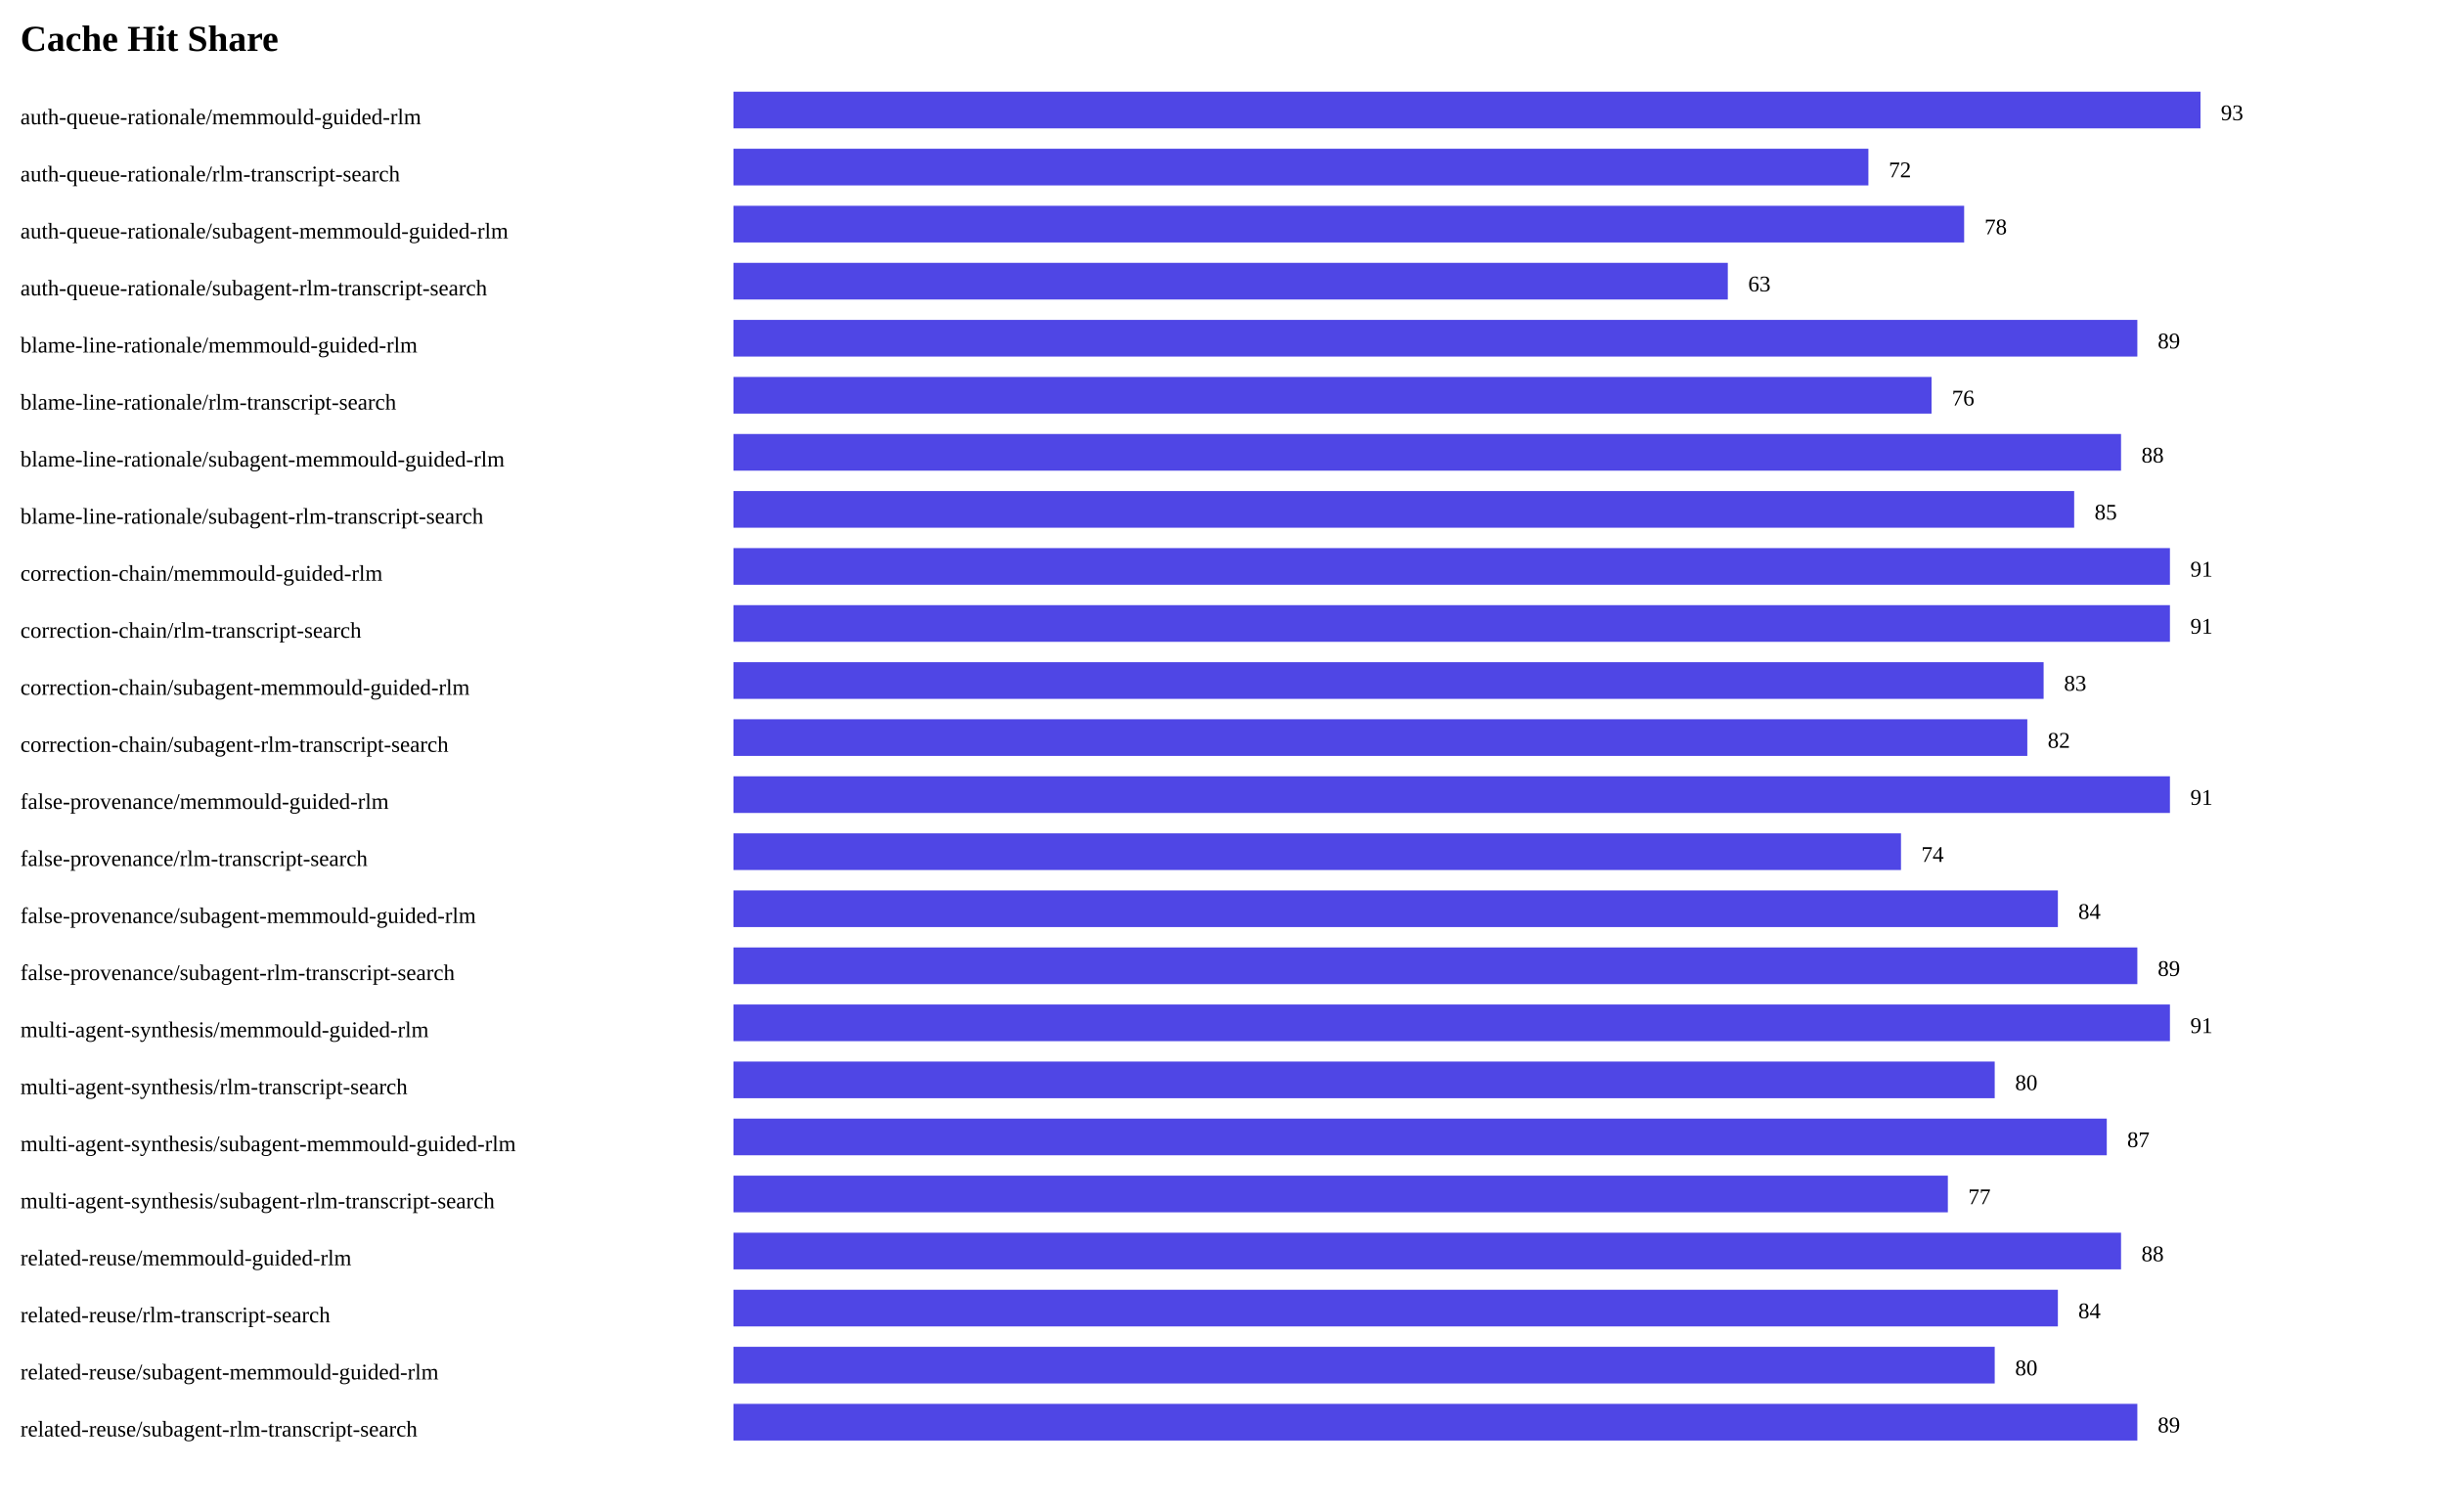
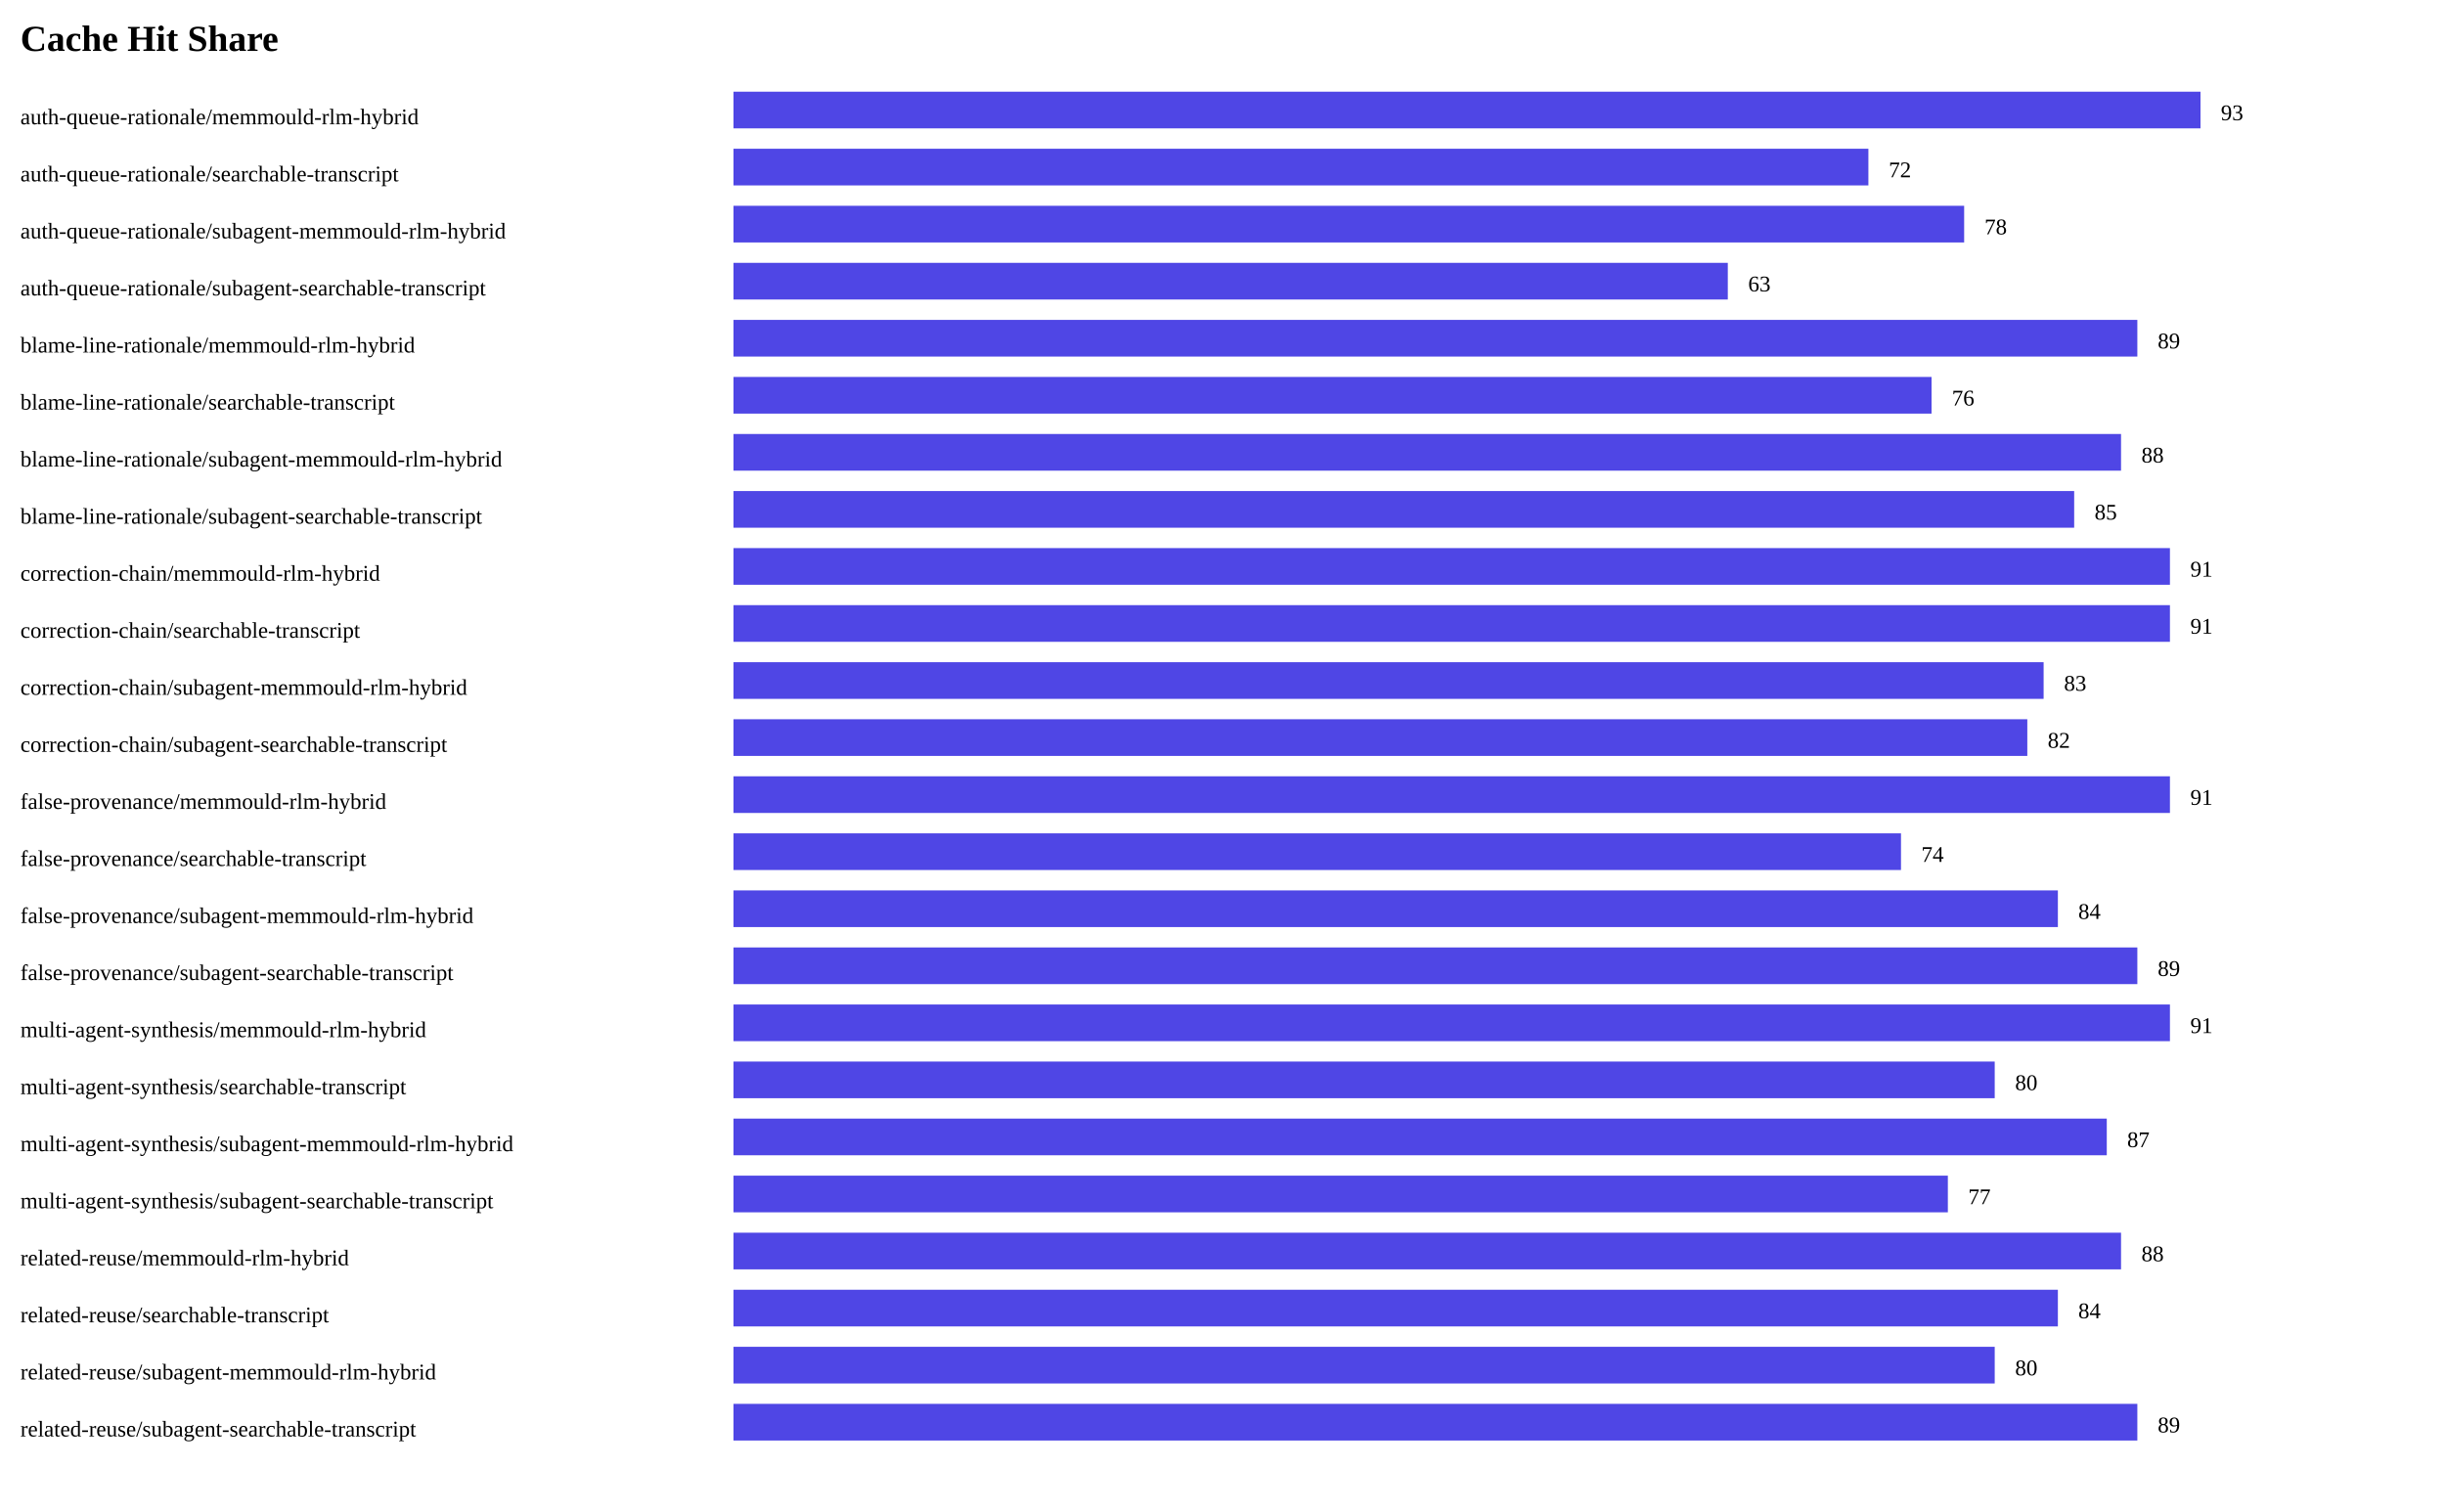
<svg xmlns="http://www.w3.org/2000/svg" width="1200" height="742">
  <text x="10" y="25" font-size="18" font-weight="bold">Cache Hit Share</text>
-   <text x="10" y="61" font-size="11">auth-queue-rationale/memmould-guided-rlm</text>
+   <text x="10" y="61" font-size="11">auth-queue-rationale/memmould-rlm-hybrid</text>
  <rect x="360" y="45" width="720" height="18" fill="#4f46e5" />
  <text x="1090" y="59" font-size="11">93</text>
-   <text x="10" y="89" font-size="11">auth-queue-rationale/rlm-transcript-search</text>
+   <text x="10" y="89" font-size="11">auth-queue-rationale/searchable-transcript</text>
  <rect x="360" y="73" width="557" height="18" fill="#4f46e5" />
  <text x="927" y="87" font-size="11">72</text>
-   <text x="10" y="117" font-size="11">auth-queue-rationale/subagent-memmould-guided-rlm</text>
+   <text x="10" y="117" font-size="11">auth-queue-rationale/subagent-memmould-rlm-hybrid</text>
  <rect x="360" y="101" width="604" height="18" fill="#4f46e5" />
  <text x="974" y="115" font-size="11">78</text>
-   <text x="10" y="145" font-size="11">auth-queue-rationale/subagent-rlm-transcript-search</text>
+   <text x="10" y="145" font-size="11">auth-queue-rationale/subagent-searchable-transcript</text>
  <rect x="360" y="129" width="488" height="18" fill="#4f46e5" />
  <text x="858" y="143" font-size="11">63</text>
-   <text x="10" y="173" font-size="11">blame-line-rationale/memmould-guided-rlm</text>
+   <text x="10" y="173" font-size="11">blame-line-rationale/memmould-rlm-hybrid</text>
  <rect x="360" y="157" width="689" height="18" fill="#4f46e5" />
  <text x="1059" y="171" font-size="11">89</text>
-   <text x="10" y="201" font-size="11">blame-line-rationale/rlm-transcript-search</text>
+   <text x="10" y="201" font-size="11">blame-line-rationale/searchable-transcript</text>
  <rect x="360" y="185" width="588" height="18" fill="#4f46e5" />
  <text x="958" y="199" font-size="11">76</text>
-   <text x="10" y="229" font-size="11">blame-line-rationale/subagent-memmould-guided-rlm</text>
+   <text x="10" y="229" font-size="11">blame-line-rationale/subagent-memmould-rlm-hybrid</text>
  <rect x="360" y="213" width="681" height="18" fill="#4f46e5" />
  <text x="1051" y="227" font-size="11">88</text>
-   <text x="10" y="257" font-size="11">blame-line-rationale/subagent-rlm-transcript-search</text>
+   <text x="10" y="257" font-size="11">blame-line-rationale/subagent-searchable-transcript</text>
  <rect x="360" y="241" width="658" height="18" fill="#4f46e5" />
  <text x="1028" y="255" font-size="11">85</text>
-   <text x="10" y="285" font-size="11">correction-chain/memmould-guided-rlm</text>
+   <text x="10" y="285" font-size="11">correction-chain/memmould-rlm-hybrid</text>
  <rect x="360" y="269" width="705" height="18" fill="#4f46e5" />
  <text x="1075" y="283" font-size="11">91</text>
-   <text x="10" y="313" font-size="11">correction-chain/rlm-transcript-search</text>
+   <text x="10" y="313" font-size="11">correction-chain/searchable-transcript</text>
  <rect x="360" y="297" width="705" height="18" fill="#4f46e5" />
  <text x="1075" y="311" font-size="11">91</text>
-   <text x="10" y="341" font-size="11">correction-chain/subagent-memmould-guided-rlm</text>
+   <text x="10" y="341" font-size="11">correction-chain/subagent-memmould-rlm-hybrid</text>
  <rect x="360" y="325" width="643" height="18" fill="#4f46e5" />
  <text x="1013" y="339" font-size="11">83</text>
-   <text x="10" y="369" font-size="11">correction-chain/subagent-rlm-transcript-search</text>
+   <text x="10" y="369" font-size="11">correction-chain/subagent-searchable-transcript</text>
  <rect x="360" y="353" width="635" height="18" fill="#4f46e5" />
  <text x="1005" y="367" font-size="11">82</text>
-   <text x="10" y="397" font-size="11">false-provenance/memmould-guided-rlm</text>
+   <text x="10" y="397" font-size="11">false-provenance/memmould-rlm-hybrid</text>
  <rect x="360" y="381" width="705" height="18" fill="#4f46e5" />
  <text x="1075" y="395" font-size="11">91</text>
-   <text x="10" y="425" font-size="11">false-provenance/rlm-transcript-search</text>
+   <text x="10" y="425" font-size="11">false-provenance/searchable-transcript</text>
  <rect x="360" y="409" width="573" height="18" fill="#4f46e5" />
  <text x="943" y="423" font-size="11">74</text>
-   <text x="10" y="453" font-size="11">false-provenance/subagent-memmould-guided-rlm</text>
+   <text x="10" y="453" font-size="11">false-provenance/subagent-memmould-rlm-hybrid</text>
  <rect x="360" y="437" width="650" height="18" fill="#4f46e5" />
  <text x="1020" y="451" font-size="11">84</text>
-   <text x="10" y="481" font-size="11">false-provenance/subagent-rlm-transcript-search</text>
+   <text x="10" y="481" font-size="11">false-provenance/subagent-searchable-transcript</text>
  <rect x="360" y="465" width="689" height="18" fill="#4f46e5" />
  <text x="1059" y="479" font-size="11">89</text>
-   <text x="10" y="509" font-size="11">multi-agent-synthesis/memmould-guided-rlm</text>
+   <text x="10" y="509" font-size="11">multi-agent-synthesis/memmould-rlm-hybrid</text>
  <rect x="360" y="493" width="705" height="18" fill="#4f46e5" />
  <text x="1075" y="507" font-size="11">91</text>
-   <text x="10" y="537" font-size="11">multi-agent-synthesis/rlm-transcript-search</text>
+   <text x="10" y="537" font-size="11">multi-agent-synthesis/searchable-transcript</text>
  <rect x="360" y="521" width="619" height="18" fill="#4f46e5" />
  <text x="989" y="535" font-size="11">80</text>
-   <text x="10" y="565" font-size="11">multi-agent-synthesis/subagent-memmould-guided-rlm</text>
+   <text x="10" y="565" font-size="11">multi-agent-synthesis/subagent-memmould-rlm-hybrid</text>
  <rect x="360" y="549" width="674" height="18" fill="#4f46e5" />
  <text x="1044" y="563" font-size="11">87</text>
-   <text x="10" y="593" font-size="11">multi-agent-synthesis/subagent-rlm-transcript-search</text>
+   <text x="10" y="593" font-size="11">multi-agent-synthesis/subagent-searchable-transcript</text>
  <rect x="360" y="577" width="596" height="18" fill="#4f46e5" />
  <text x="966" y="591" font-size="11">77</text>
-   <text x="10" y="621" font-size="11">related-reuse/memmould-guided-rlm</text>
+   <text x="10" y="621" font-size="11">related-reuse/memmould-rlm-hybrid</text>
  <rect x="360" y="605" width="681" height="18" fill="#4f46e5" />
  <text x="1051" y="619" font-size="11">88</text>
-   <text x="10" y="649" font-size="11">related-reuse/rlm-transcript-search</text>
+   <text x="10" y="649" font-size="11">related-reuse/searchable-transcript</text>
  <rect x="360" y="633" width="650" height="18" fill="#4f46e5" />
  <text x="1020" y="647" font-size="11">84</text>
-   <text x="10" y="677" font-size="11">related-reuse/subagent-memmould-guided-rlm</text>
+   <text x="10" y="677" font-size="11">related-reuse/subagent-memmould-rlm-hybrid</text>
  <rect x="360" y="661" width="619" height="18" fill="#4f46e5" />
  <text x="989" y="675" font-size="11">80</text>
-   <text x="10" y="705" font-size="11">related-reuse/subagent-rlm-transcript-search</text>
+   <text x="10" y="705" font-size="11">related-reuse/subagent-searchable-transcript</text>
  <rect x="360" y="689" width="689" height="18" fill="#4f46e5" />
  <text x="1059" y="703" font-size="11">89</text>
</svg>
